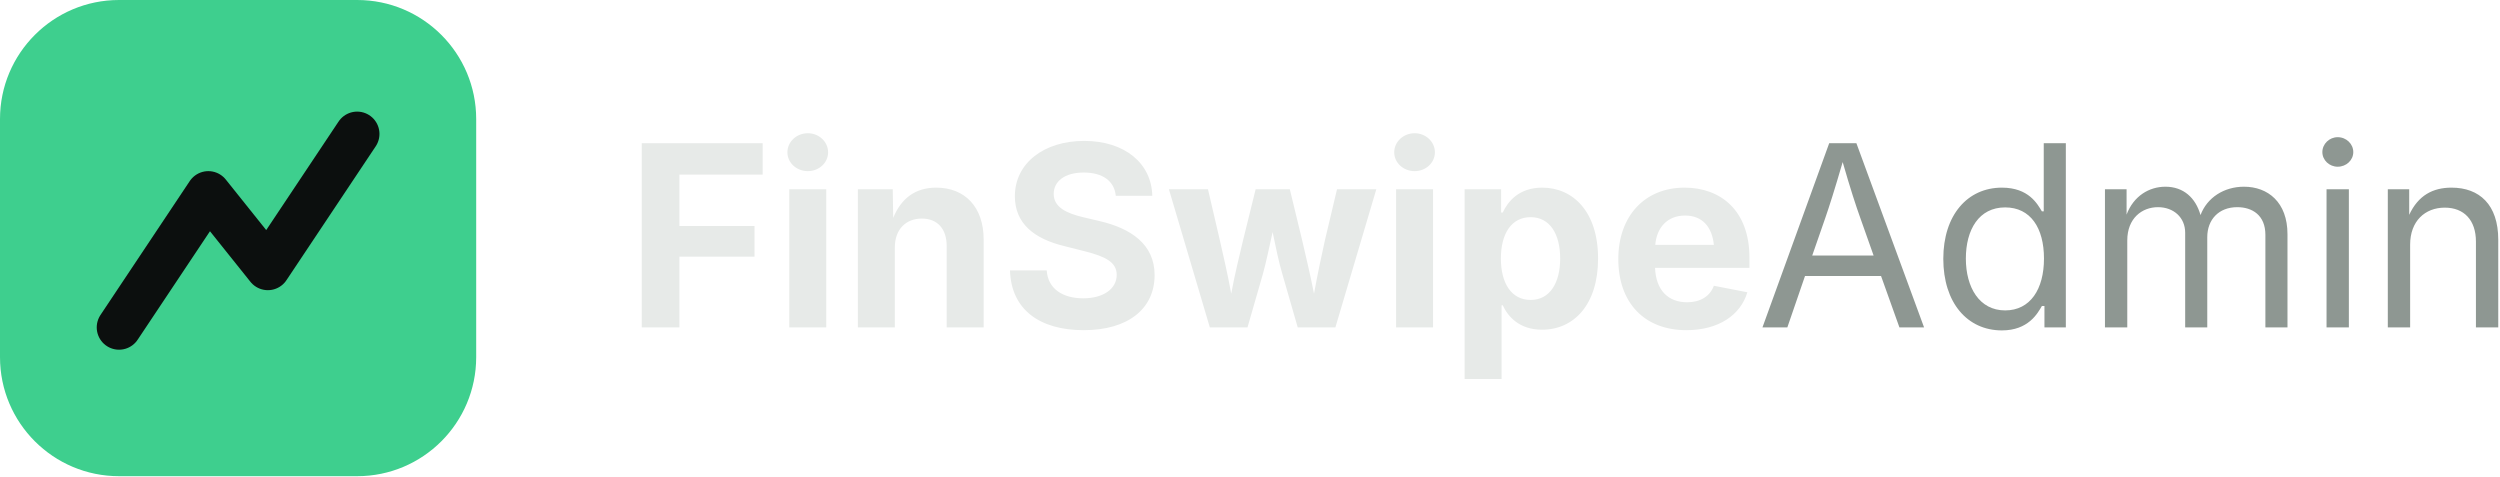
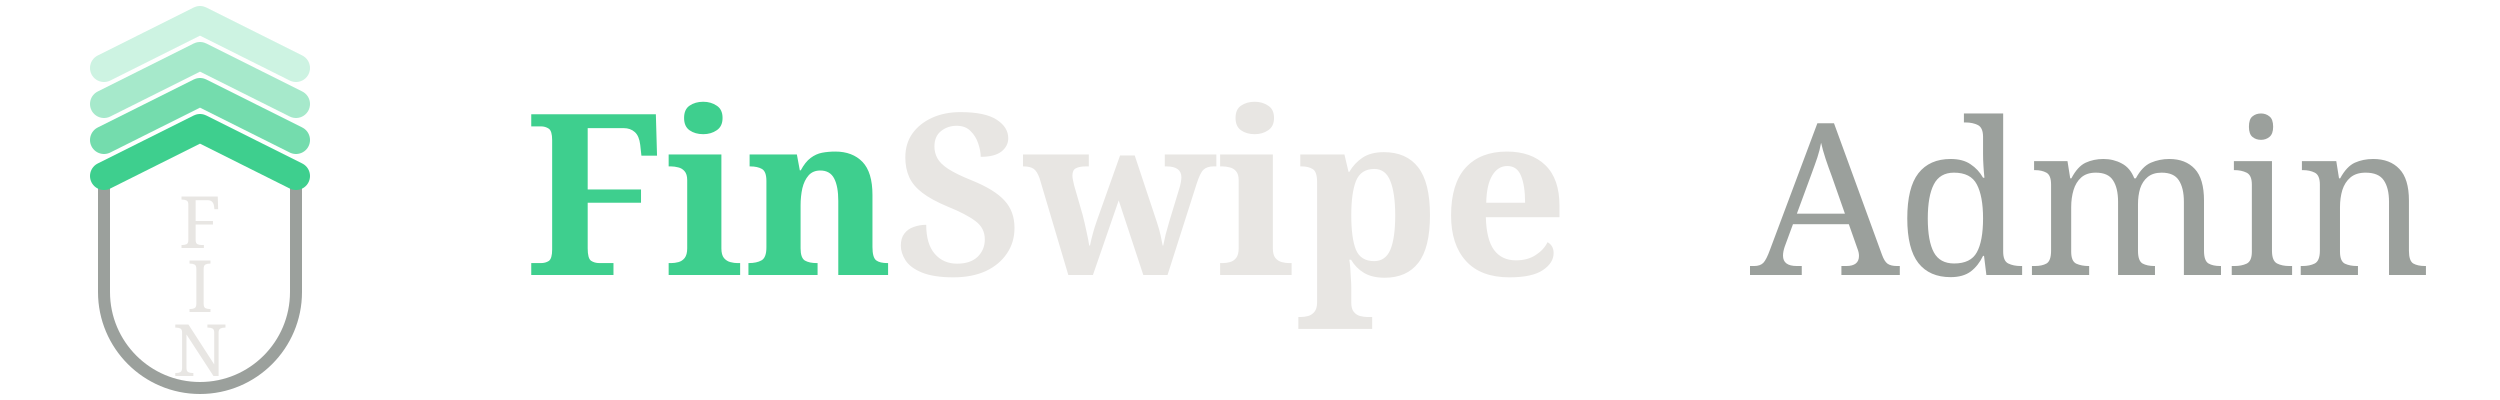
- <svg xmlns="http://www.w3.org/2000/svg" width="168" height="32" viewBox="0 0 168 32">
-   <rect x="0" y="0" width="32" height="32" rx="8" fill="#3ECF8E" />
-   <path d="M8 22 L14 13 L18 18 L24 9" fill="none" stroke="#0C0F0E" stroke-width="3" stroke-linecap="round" stroke-linejoin="round" />
-   <text x="42" y="22" font-family="Inter, Segoe UI, Helvetica, Arial, sans-serif" font-size="17" font-weight="700" fill="#E7EAE8">FinSwipe</text>
-   <text x="118" y="22" font-family="Inter, Segoe UI, Helvetica, Arial, sans-serif" font-size="17" font-weight="400" fill="#8E9792">Admin</text>
+ <svg xmlns="http://www.w3.org/2000/svg" width="200" height="32" viewBox="0 0 200 32">
+   <g transform="translate(0 0) scale(0.32)">
+     <path d="M74 44 L74 73 A24 24 0 0 1 26 73 L26 44" fill="none" stroke="#9BA09C" stroke-width="3" stroke-linejoin="round" stroke-linecap="round" />
+     <g stroke="#3ECF8E" stroke-width="7" fill="none" stroke-linecap="round" stroke-linejoin="round">
+       <path d="M26 44 L50 32 L74 44" opacity="1" />
+       <path d="M26 35 L50 23 L74 35" opacity="0.72" />
+       <path d="M26 26 L50 14 L74 26" opacity="0.46" />
+       <path d="M26 17 L50 5 L74 17" opacity="0.26" />
+     </g>
+     <text x="50" y="62" text-anchor="middle" font-family="Georgia,'Noto Serif',serif" font-size="18" fill="#E8E6E3">F</text>
+     <text x="50" y="78" text-anchor="middle" font-family="Georgia,'Noto Serif',serif" font-size="18" fill="#E8E6E3">I</text>
+     <text x="50" y="94" text-anchor="middle" font-family="Georgia,'Noto Serif',serif" font-size="18" fill="#E8E6E3">N</text>
+   </g>
+   <text x="42" y="22" font-family="Georgia,'Noto Serif',serif" font-size="18" font-weight="700" fill="#E8E6E3">
+     <tspan fill="#3ECF8E">Fin</tspan>Swipe</text>
+   <text x="140" y="22" font-family="Georgia,'Noto Serif',serif" font-size="17" fill="#9BA09C">Admin</text>
</svg>
